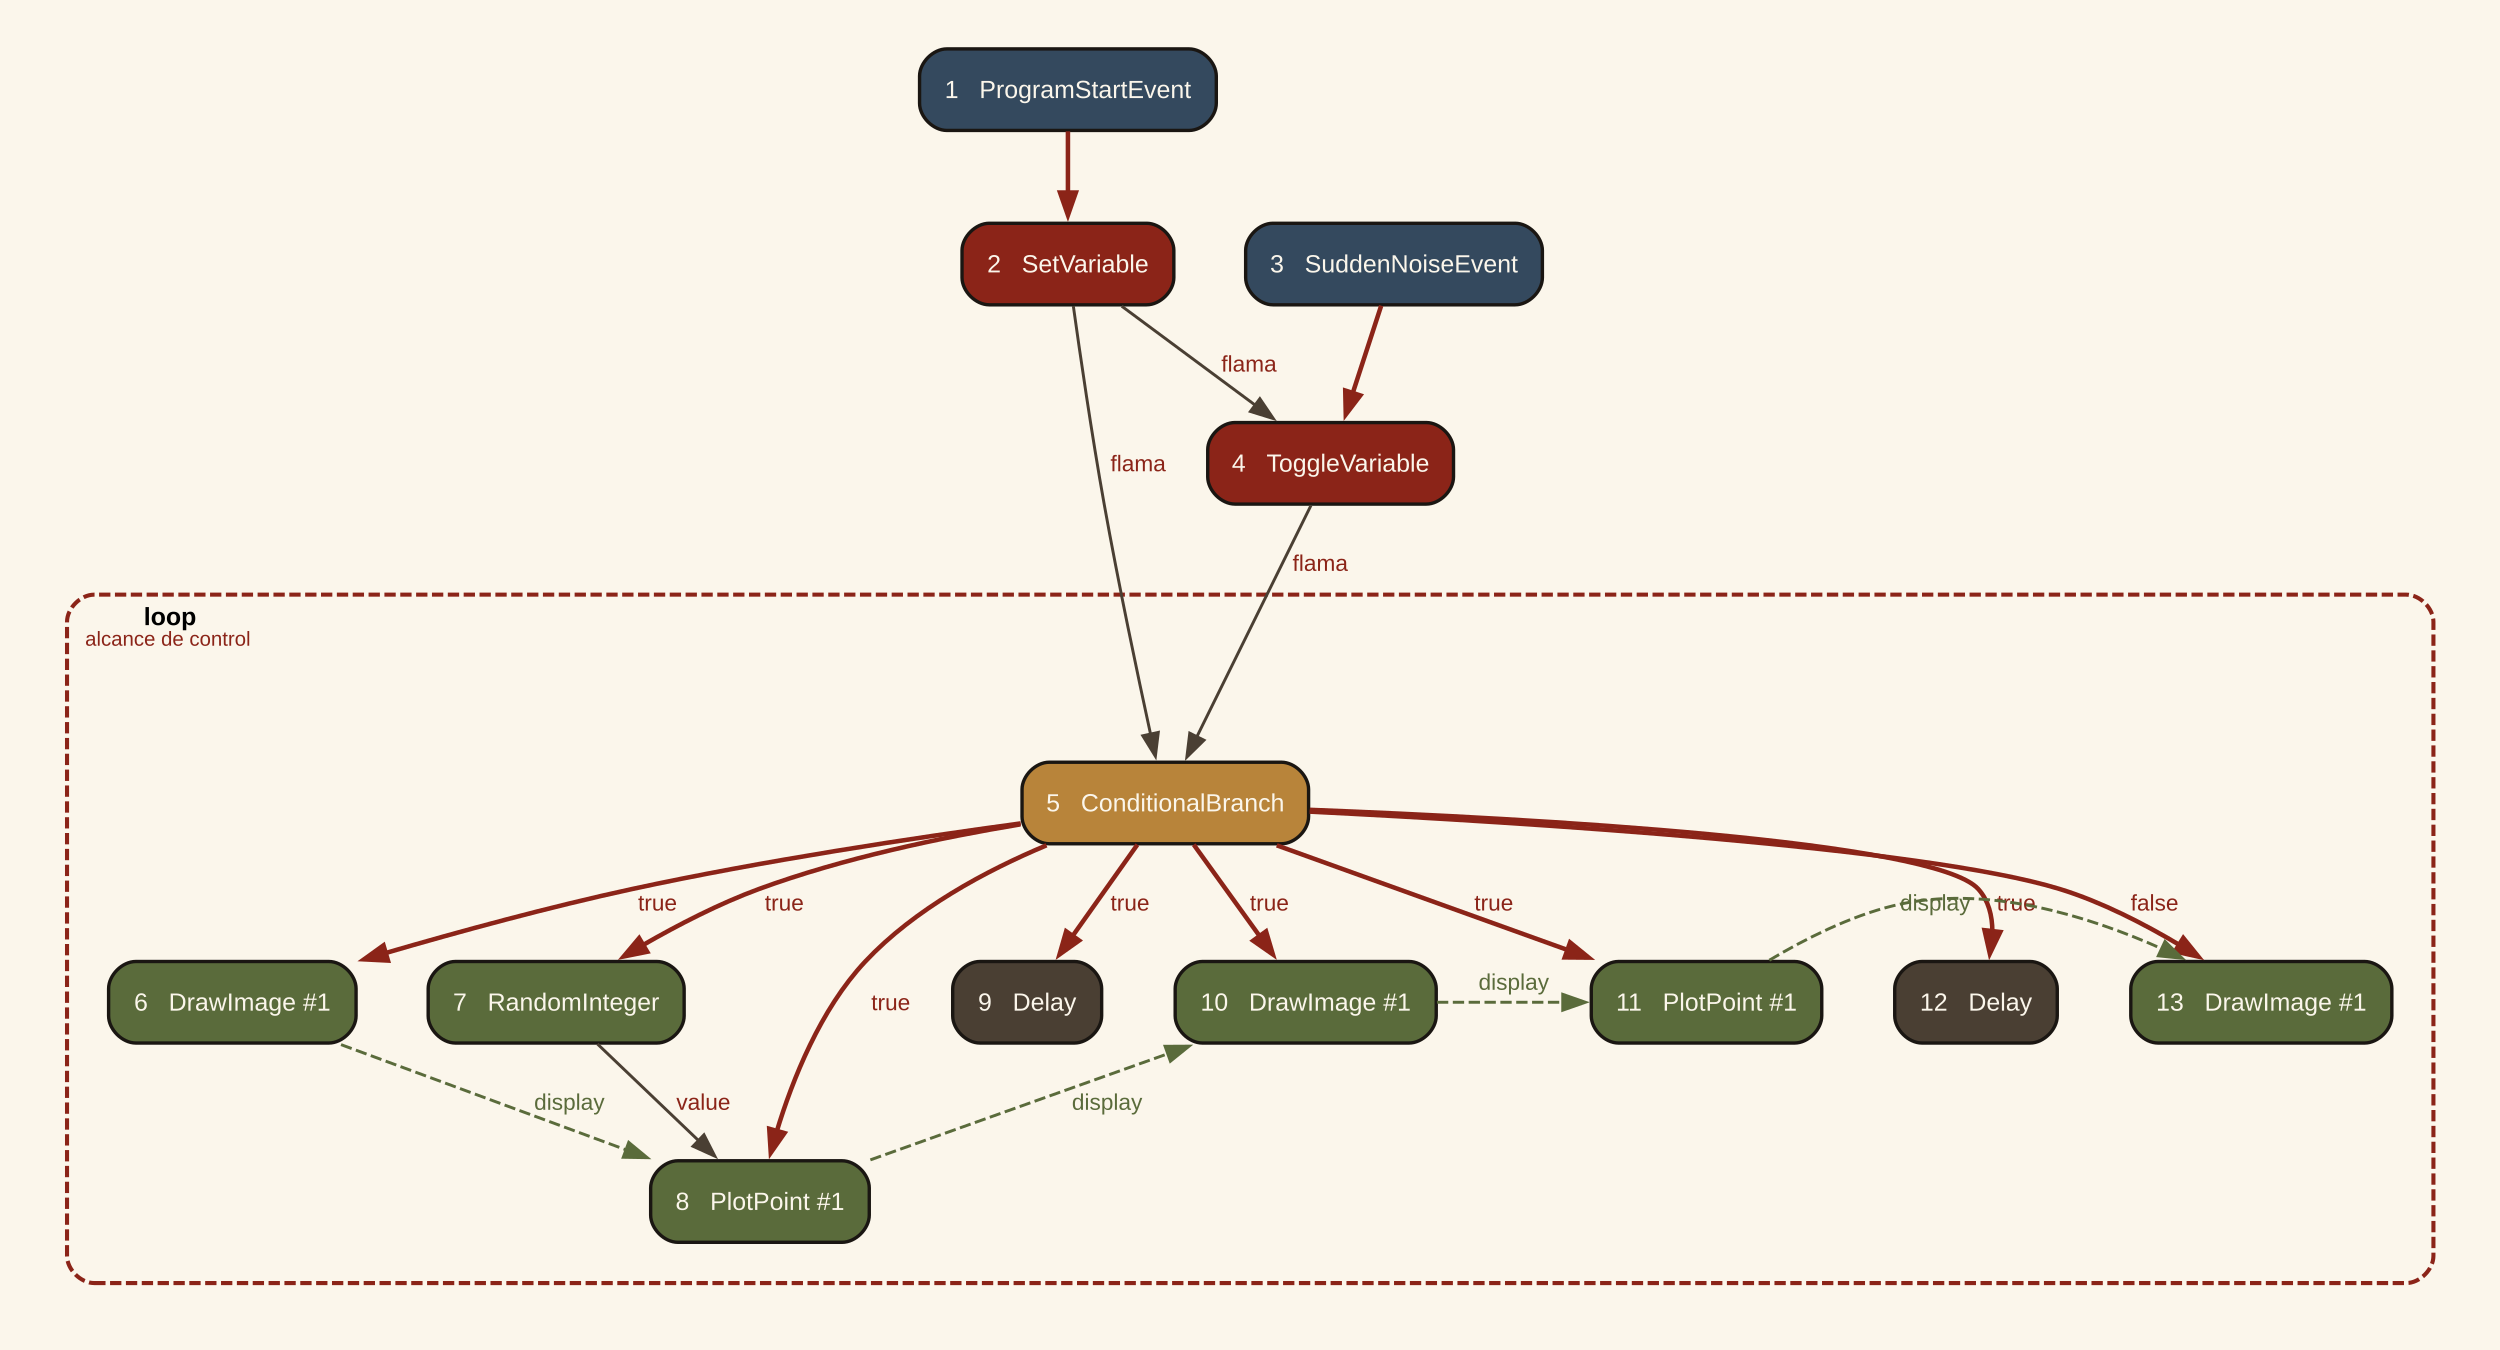
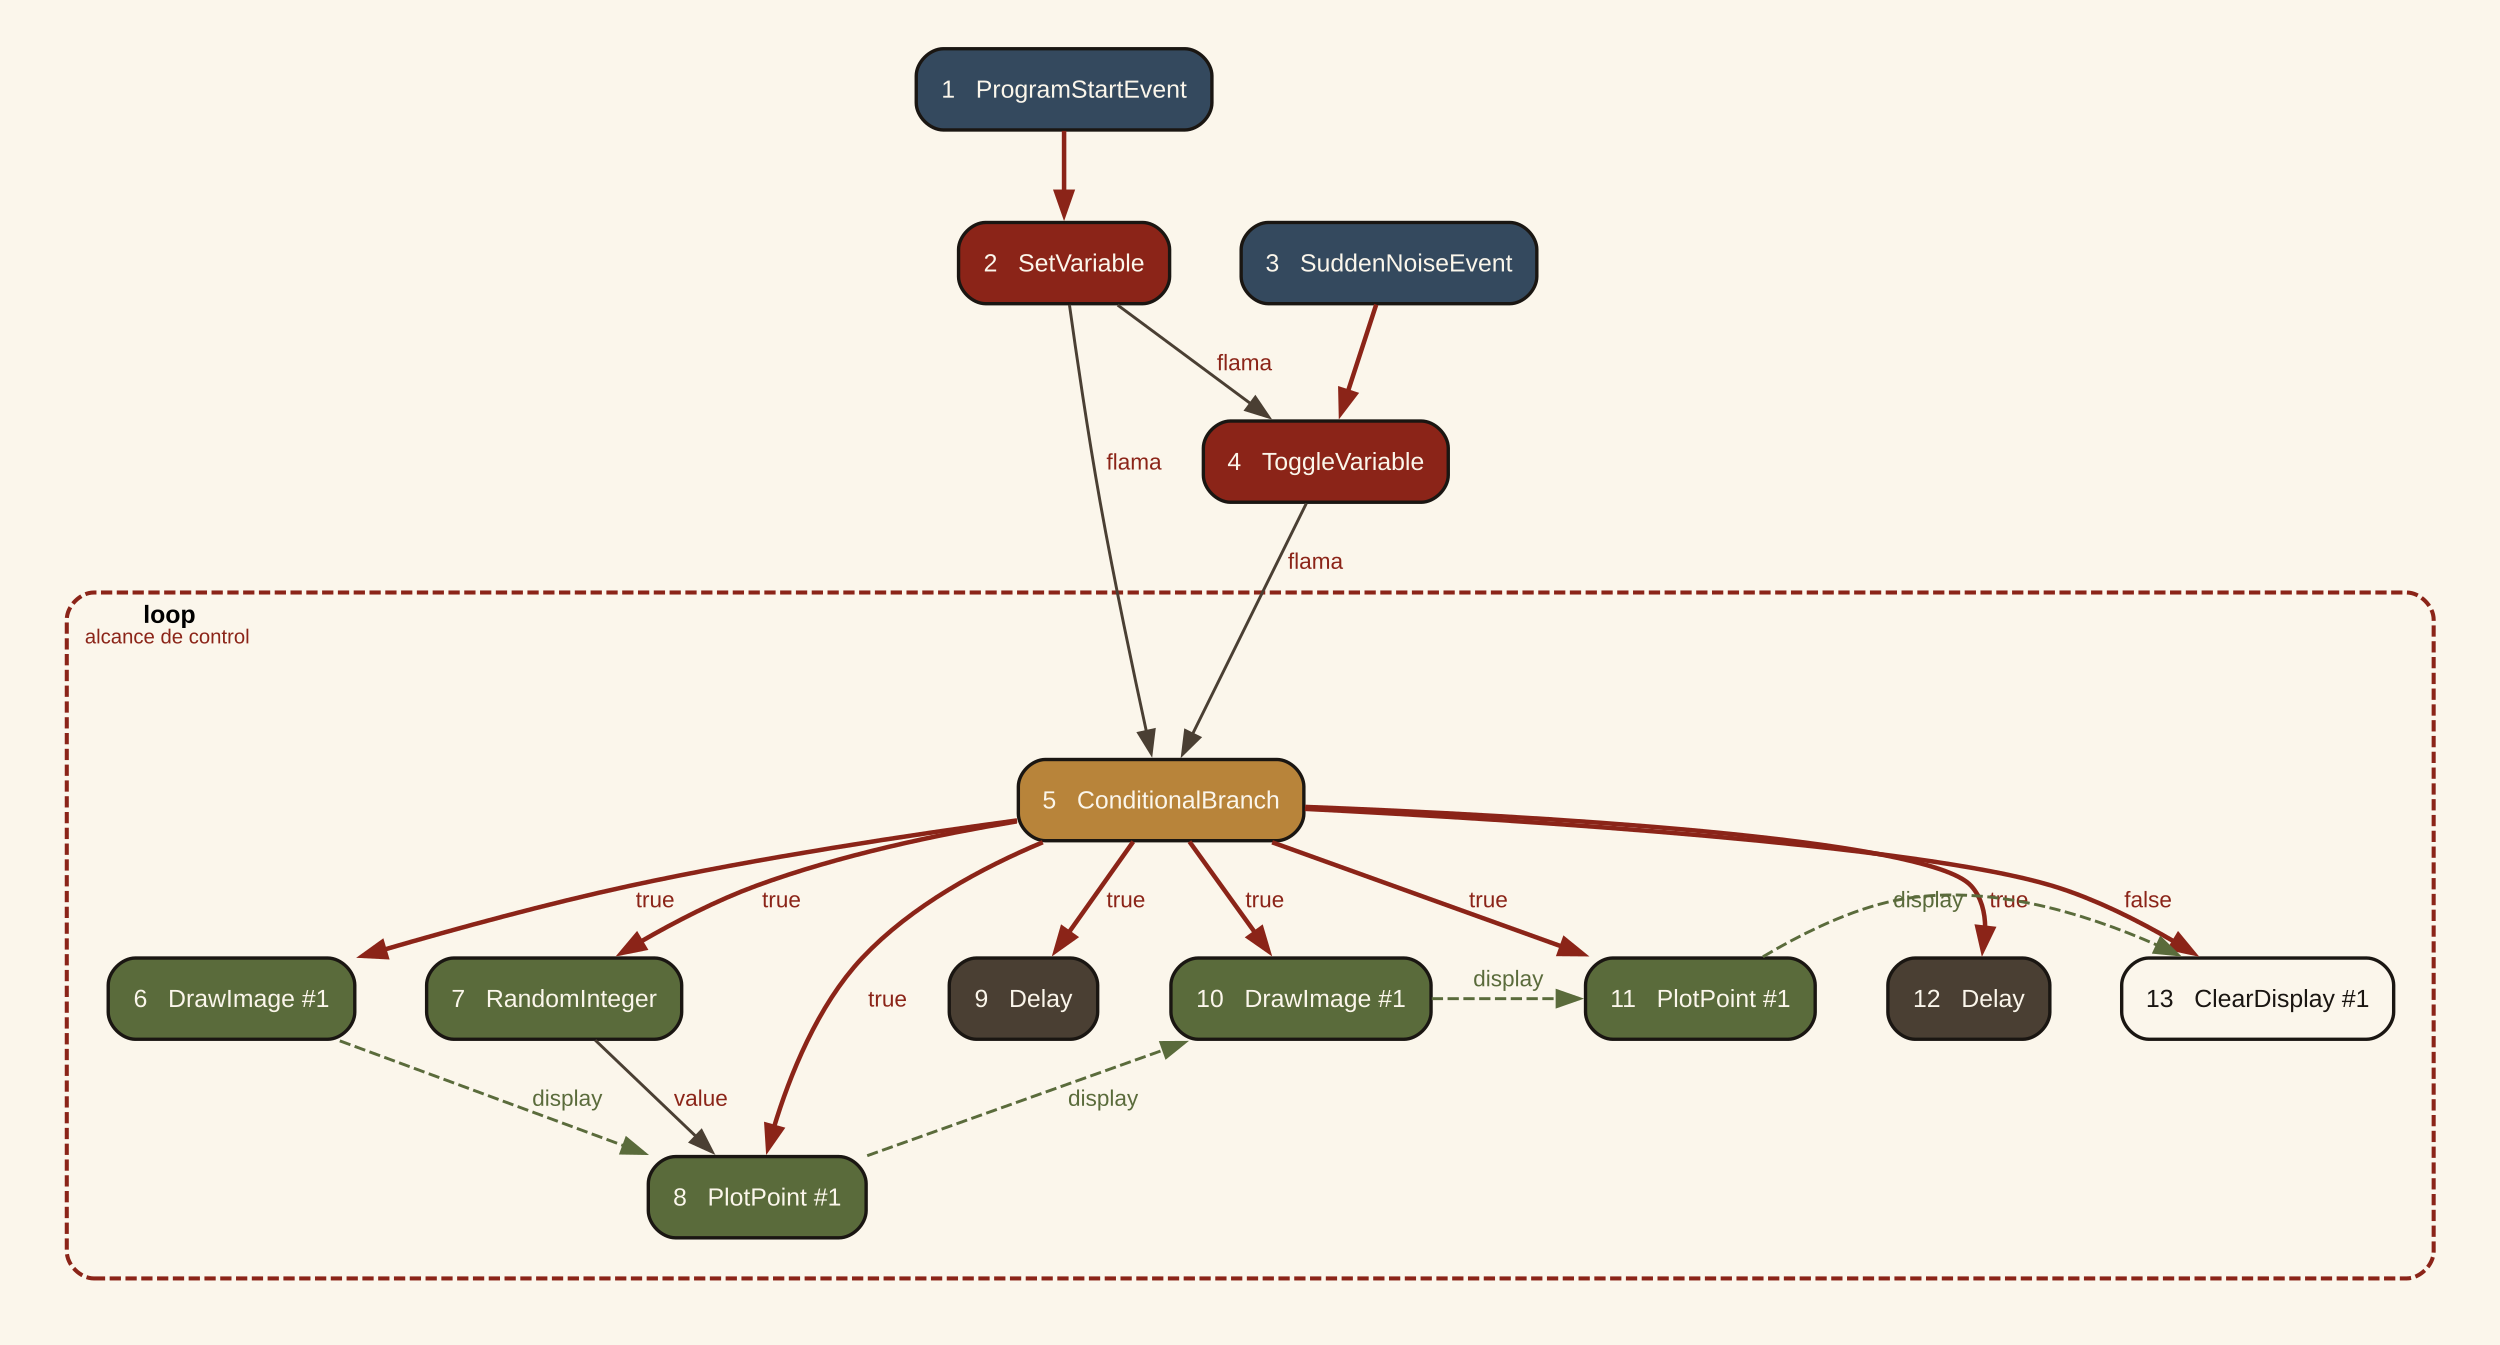
- <svg xmlns="http://www.w3.org/2000/svg" width="1104pt" height="596pt" viewBox="0.00 0.00 1104.00 596.00">
+ <svg xmlns="http://www.w3.org/2000/svg" width="1108pt" height="596pt" viewBox="0.00 0.00 1108.00 596.00">
  <g id="graph0" class="graph" transform="scale(1 1) rotate(0) translate(21.6 574.6)">
-     <polygon fill="#fbf6eb" stroke="none" points="-21.6,21.6 -21.6,-574.6 1082.6,-574.6 1082.6,21.6 -21.6,21.6" />
+     <polygon fill="#fbf6eb" stroke="none" points="-21.6,21.6 -21.6,-574.6 1086.6,-574.6 1086.6,21.6 -21.6,21.6" />
    <g id="clust1" class="cluster">
-       <path fill="#fbf6eb" stroke="#8b2418" stroke-width="1.8" stroke-dasharray="5,2" d="M20,-8C20,-8 1041,-8 1041,-8 1047,-8 1053,-14 1053,-20 1053,-20 1053,-300 1053,-300 1053,-306 1047,-312 1041,-312 1041,-312 20,-312 20,-312 14,-312 8,-306 8,-300 8,-300 8,-20 8,-20 8,-14 14,-8 20,-8" />
+       <path fill="#fbf6eb" stroke="#8b2418" stroke-width="1.8" stroke-dasharray="5,2" d="M20,-8C20,-8 1045,-8 1045,-8 1051,-8 1057,-14 1057,-20 1057,-20 1057,-300 1057,-300 1057,-306 1051,-312 1045,-312 1045,-312 20,-312 20,-312 14,-312 8,-306 8,-300 8,-300 8,-20 8,-20 8,-14 14,-8 20,-8" />
      <text xml:space="preserve" text-anchor="start" x="41.88" y="-298.55" font-family="Arial" font-weight="bold" font-size="11.00">loop</text>
      <text xml:space="preserve" text-anchor="start" x="16" y="-289.45" font-family="Arial" font-size="9.00" fill="#8b2418">alcance de control</text>
    </g>
    <g id="node1" class="node">
      <path fill="#34495e" stroke="#1a1612" stroke-width="1.5" d="M503.52,-553C503.52,-553 396.48,-553 396.48,-553 390.48,-553 384.48,-547 384.48,-541 384.48,-541 384.48,-529 384.48,-529 384.48,-523 390.48,-517 396.48,-517 396.48,-517 503.52,-517 503.52,-517 509.52,-517 515.52,-523 515.52,-529 515.52,-529 515.52,-541 515.52,-541 515.52,-547 509.52,-553 503.52,-553" />
      <text xml:space="preserve" text-anchor="middle" x="450" y="-531.3" font-family="Arial" font-size="11.00" fill="#fbf6eb">1   ProgramStartEvent</text>
    </g>
    <g id="node2" class="node">
      <path fill="#8b2418" stroke="#1a1612" stroke-width="1.5" d="M484.77,-476C484.77,-476 415.23,-476 415.23,-476 409.23,-476 403.23,-470 403.23,-464 403.23,-464 403.23,-452 403.23,-452 403.23,-446 409.23,-440 415.23,-440 415.23,-440 484.77,-440 484.77,-440 490.77,-440 496.77,-446 496.77,-452 496.77,-452 496.77,-464 496.77,-464 496.77,-470 490.77,-476 484.77,-476" />
      <text xml:space="preserve" text-anchor="middle" x="450" y="-454.3" font-family="Arial" font-size="11.00" fill="#fbf6eb">2   SetVariable</text>
    </g>
    <g id="edge1" class="edge">
      <path fill="none" stroke="#8b2418" stroke-width="2" d="M450,-516.6C450,-508.52 450,-498.67 450,-489.42" />
      <polygon fill="#8b2418" stroke="#8b2418" stroke-width="2" points="453.5,-489.59 450,-479.59 446.5,-489.59 453.5,-489.59" />
    </g>
    <g id="node4" class="node">
      <path fill="#8b2418" stroke="#1a1612" stroke-width="1.5" d="M608.27,-388C608.27,-388 523.73,-388 523.73,-388 517.73,-388 511.73,-382 511.73,-376 511.73,-376 511.73,-364 511.73,-364 511.73,-358 517.73,-352 523.73,-352 523.73,-352 608.27,-352 608.27,-352 614.27,-352 620.27,-358 620.27,-364 620.27,-364 620.27,-376 620.27,-376 620.27,-382 614.27,-388 608.27,-388" />
      <text xml:space="preserve" text-anchor="middle" x="566" y="-366.3" font-family="Arial" font-size="11.00" fill="#fbf6eb">4   ToggleVariable</text>
    </g>
    <g id="edge2" class="edge">
      <path fill="none" stroke="#4a3f33" stroke-width="1.3" d="M473.75,-439.39C490.8,-426.75 514,-409.55 532.86,-395.57" />
      <polygon fill="#4a3f33" stroke="#4a3f33" stroke-width="1.3" points="534.75,-398.53 540.7,-389.76 530.58,-392.9 534.75,-398.53" />
      <text xml:space="preserve" text-anchor="middle" x="529.95" y="-410.5" font-family="Arial" font-size="10.00" fill="#8b2418"> flama </text>
    </g>
    <g id="node5" class="node">
      <path fill="#b8843a" stroke="#1a1612" stroke-width="1.5" d="M544.27,-238C544.27,-238 441.73,-238 441.73,-238 435.73,-238 429.73,-232 429.73,-226 429.73,-226 429.73,-214 429.73,-214 429.73,-208 435.73,-202 441.73,-202 441.73,-202 544.27,-202 544.27,-202 550.27,-202 556.27,-208 556.27,-214 556.27,-214 556.27,-226 556.27,-226 556.27,-232 550.27,-238 544.27,-238" />
      <text xml:space="preserve" text-anchor="middle" x="493" y="-216.3" font-family="Arial" font-size="11.00" fill="#fbf6eb">5   ConditionalBranch</text>
    </g>
    <g id="edge3" class="edge">
      <path fill="none" stroke="#4a3f33" stroke-width="1.3" d="M452.38,-439.49C455.29,-418.61 460.51,-382.67 466,-352 472.29,-316.88 480.76,-276.72 486.52,-250.23" />
      <polygon fill="#4a3f33" stroke="#4a3f33" stroke-width="1.3" points="489.9,-251.18 488.62,-240.66 483.06,-249.68 489.9,-251.18" />
      <text xml:space="preserve" text-anchor="middle" x="481" y="-366.5" font-family="Arial" font-size="10.00" fill="#8b2418"> flama </text>
    </g>
    <g id="node3" class="node">
      <path fill="#34495e" stroke="#1a1612" stroke-width="1.5" d="M647.52,-476C647.52,-476 540.48,-476 540.48,-476 534.48,-476 528.48,-470 528.48,-464 528.48,-464 528.48,-452 528.48,-452 528.48,-446 534.48,-440 540.48,-440 540.48,-440 647.52,-440 647.52,-440 653.52,-440 659.52,-446 659.52,-452 659.52,-452 659.52,-464 659.52,-464 659.52,-470 653.52,-476 647.52,-476" />
      <text xml:space="preserve" text-anchor="middle" x="594" y="-454.3" font-family="Arial" font-size="11.00" fill="#fbf6eb">3   SuddenNoiseEvent</text>
    </g>
    <g id="edge4" class="edge">
      <path fill="none" stroke="#8b2418" stroke-width="2" d="M588.33,-439.6C584.71,-428.48 579.93,-413.77 575.71,-400.83" />
      <polygon fill="#8b2418" stroke="#8b2418" stroke-width="2" points="579.12,-399.98 572.69,-391.55 572.46,-402.14 579.12,-399.98" />
    </g>
    <g id="edge5" class="edge">
      <path fill="none" stroke="#4a3f33" stroke-width="1.3" d="M557.34,-351.44C544.88,-326.18 521.77,-279.33 506.9,-249.19" />
      <polygon fill="#4a3f33" stroke="#4a3f33" stroke-width="1.3" points="510.08,-247.72 502.52,-240.3 503.8,-250.82 510.08,-247.72" />
      <text xml:space="preserve" text-anchor="middle" x="561.42" y="-322.5" font-family="Arial" font-size="10.00" fill="#8b2418"> flama </text>
    </g>
    <g id="node6" class="node">
      <path fill="#5a6b3b" stroke="#1a1612" stroke-width="1.5" d="M123.64,-150C123.64,-150 38.36,-150 38.36,-150 32.36,-150 26.36,-144 26.36,-138 26.36,-138 26.36,-126 26.36,-126 26.36,-120 32.36,-114 38.36,-114 38.36,-114 123.64,-114 123.64,-114 129.64,-114 135.64,-120 135.64,-126 135.64,-126 135.64,-138 135.64,-138 135.64,-144 129.64,-150 123.64,-150" />
      <text xml:space="preserve" text-anchor="middle" x="81" y="-128.3" font-family="Arial" font-size="11.00" fill="#fbf6eb">6   DrawImage #1</text>
    </g>
    <g id="edge6" class="edge">
      <path fill="none" stroke="#8b2418" stroke-width="2" d="M429.16,-210.99C381.58,-204.54 315.14,-194.49 257.5,-182 221.12,-174.12 181.11,-163.2 148.4,-153.67" />
      <polygon fill="#8b2418" stroke="#8b2418" stroke-width="2" points="149.72,-150.41 139.14,-150.95 147.75,-157.13 149.72,-150.41" />
      <text xml:space="preserve" text-anchor="middle" x="268.75" y="-172.5" font-family="Arial" font-size="10.00" fill="#8b2418"> true </text>
    </g>
    <g id="node7" class="node">
      <path fill="#5a6b3b" stroke="#1a1612" stroke-width="1.5" d="M268.52,-150C268.52,-150 179.48,-150 179.48,-150 173.48,-150 167.48,-144 167.48,-138 167.48,-138 167.48,-126 167.48,-126 167.48,-120 173.48,-114 179.48,-114 179.48,-114 268.52,-114 268.52,-114 274.52,-114 280.52,-120 280.52,-126 280.52,-126 280.52,-138 280.52,-138 280.52,-144 274.52,-150 268.52,-150" />
      <text xml:space="preserve" text-anchor="middle" x="224" y="-128.3" font-family="Arial" font-size="11.00" fill="#fbf6eb">7   RandomInteger</text>
    </g>
    <g id="edge7" class="edge">
      <path fill="none" stroke="#8b2418" stroke-width="2" d="M429,-210.56C394.15,-204.79 350.68,-195.66 313.5,-182 296.01,-175.57 277.78,-166.16 262.38,-157.29" />
      <polygon fill="#8b2418" stroke="#8b2418" stroke-width="2" points="264.2,-154.3 253.81,-152.22 260.63,-160.32 264.2,-154.3" />
      <text xml:space="preserve" text-anchor="middle" x="324.75" y="-172.5" font-family="Arial" font-size="10.00" fill="#8b2418"> true </text>
    </g>
    <g id="node8" class="node">
      <path fill="#5a6b3b" stroke="#1a1612" stroke-width="1.5" d="M350.27,-62C350.27,-62 277.73,-62 277.73,-62 271.73,-62 265.73,-56 265.73,-50 265.73,-50 265.73,-38 265.73,-38 265.73,-32 271.73,-26 277.73,-26 277.73,-26 350.27,-26 350.27,-26 356.27,-26 362.27,-32 362.27,-38 362.27,-38 362.27,-50 362.27,-50 362.27,-56 356.27,-62 350.27,-62" />
      <text xml:space="preserve" text-anchor="middle" x="314" y="-40.3" font-family="Arial" font-size="11.00" fill="#fbf6eb">8   PlotPoint #1</text>
    </g>
    <g id="edge8" class="edge">
      <path fill="none" stroke="#8b2418" stroke-width="2" d="M440.55,-201.31C413.77,-190.1 382.33,-173.26 360.5,-150 340.65,-128.86 328.35,-97.84 321.42,-75" />
      <polygon fill="#8b2418" stroke="#8b2418" stroke-width="2" points="324.84,-74.23 318.77,-65.55 318.1,-76.12 324.84,-74.23" />
      <text xml:space="preserve" text-anchor="middle" x="371.75" y="-128.5" font-family="Arial" font-size="10.00" fill="#8b2418"> true </text>
    </g>
    <g id="node9" class="node">
      <path fill="#4a3f33" stroke="#1a1612" stroke-width="1.5" d="M452.89,-150C452.89,-150 411.11,-150 411.11,-150 405.11,-150 399.11,-144 399.11,-138 399.11,-138 399.11,-126 399.11,-126 399.11,-120 405.11,-114 411.11,-114 411.11,-114 452.89,-114 452.89,-114 458.89,-114 464.89,-120 464.89,-126 464.89,-126 464.89,-138 464.89,-138 464.89,-144 458.89,-150 452.89,-150" />
      <text xml:space="preserve" text-anchor="middle" x="432" y="-128.3" font-family="Arial" font-size="11.00" fill="#fbf6eb">9   Delay</text>
    </g>
    <g id="edge9" class="edge">
      <path fill="none" stroke="#8b2418" stroke-width="2" d="M480.66,-201.6C472.44,-190.02 461.47,-174.54 452.02,-161.22" />
      <polygon fill="#8b2418" stroke="#8b2418" stroke-width="2" points="454.93,-159.27 446.29,-153.14 449.22,-163.32 454.93,-159.27" />
      <text xml:space="preserve" text-anchor="middle" x="477.4" y="-172.5" font-family="Arial" font-size="10.00" fill="#8b2418"> true </text>
    </g>
    <g id="node10" class="node">
      <path fill="#5a6b3b" stroke="#1a1612" stroke-width="1.5" d="M600.64,-150C600.64,-150 509.36,-150 509.36,-150 503.36,-150 497.36,-144 497.36,-138 497.36,-138 497.36,-126 497.36,-126 497.36,-120 503.36,-114 509.36,-114 509.36,-114 600.64,-114 600.64,-114 606.64,-114 612.64,-120 612.64,-126 612.64,-126 612.64,-138 612.64,-138 612.64,-144 606.64,-150 600.64,-150" />
      <text xml:space="preserve" text-anchor="middle" x="555" y="-128.3" font-family="Arial" font-size="11.00" fill="#fbf6eb">10   DrawImage #1</text>
    </g>
    <g id="edge10" class="edge">
      <path fill="none" stroke="#8b2418" stroke-width="2" d="M505.55,-201.6C513.9,-190.02 525.05,-174.54 534.65,-161.22" />
      <polygon fill="#8b2418" stroke="#8b2418" stroke-width="2" points="537.48,-163.29 540.49,-153.13 531.8,-159.19 537.48,-163.29" />
      <text xml:space="preserve" text-anchor="middle" x="538.96" y="-172.5" font-family="Arial" font-size="10.00" fill="#8b2418"> true </text>
    </g>
    <g id="node11" class="node">
      <path fill="#5a6b3b" stroke="#1a1612" stroke-width="1.5" d="M770.89,-150C770.89,-150 693.11,-150 693.11,-150 687.11,-150 681.11,-144 681.11,-138 681.11,-138 681.11,-126 681.11,-126 681.11,-120 687.11,-114 693.11,-114 693.11,-114 770.89,-114 770.89,-114 776.89,-114 782.89,-120 782.89,-126 782.89,-126 782.89,-138 782.89,-138 782.89,-144 776.89,-150 770.89,-150" />
      <text xml:space="preserve" text-anchor="middle" x="732" y="-128.3" font-family="Arial" font-size="11.00" fill="#fbf6eb">11   PlotPoint #1</text>
    </g>
    <g id="edge11" class="edge">
      <path fill="none" stroke="#8b2418" stroke-width="2" d="M542.23,-201.29C579.43,-187.9 630.71,-169.45 670.59,-155.1" />
      <polygon fill="#8b2418" stroke="#8b2418" stroke-width="2" points="671.76,-158.4 679.98,-151.72 669.39,-151.81 671.76,-158.4" />
      <text xml:space="preserve" text-anchor="middle" x="638.06" y="-172.5" font-family="Arial" font-size="10.00" fill="#8b2418"> true </text>
    </g>
    <g id="node12" class="node">
      <path fill="#4a3f33" stroke="#1a1612" stroke-width="1.5" d="M874.89,-150C874.89,-150 827.11,-150 827.11,-150 821.11,-150 815.11,-144 815.11,-138 815.11,-138 815.11,-126 815.11,-126 815.11,-120 821.11,-114 827.11,-114 827.11,-114 874.89,-114 874.89,-114 880.89,-114 886.89,-120 886.89,-126 886.89,-126 886.89,-138 886.89,-138 886.89,-144 880.89,-150 874.89,-150" />
      <text xml:space="preserve" text-anchor="middle" x="851" y="-128.3" font-family="Arial" font-size="11.00" fill="#fbf6eb">12   Delay</text>
    </g>
    <g id="edge12" class="edge">
      <path fill="none" stroke="#8b2418" stroke-width="2" d="M556.84,-216.98C654.72,-213.2 832.64,-203.46 852,-182 856.58,-176.92 858.19,-170.19 858.23,-163.36" />
      <polygon fill="#8b2418" stroke="#8b2418" stroke-width="2" points="861.72,-163.03 857.11,-153.49 854.76,-163.82 861.72,-163.03" />
      <text xml:space="preserve" text-anchor="middle" x="868.75" y="-172.5" font-family="Arial" font-size="10.00" fill="#8b2418"> true </text>
    </g>
    <g id="node13" class="node">
-       <path fill="#5a6b3b" stroke="#1a1612" stroke-width="1.5" d="M1022.64,-150C1022.64,-150 931.36,-150 931.36,-150 925.36,-150 919.36,-144 919.36,-138 919.36,-138 919.36,-126 919.36,-126 919.36,-120 925.36,-114 931.36,-114 931.36,-114 1022.64,-114 1022.64,-114 1028.64,-114 1034.64,-120 1034.64,-126 1034.64,-126 1034.64,-138 1034.64,-138 1034.64,-144 1028.64,-150 1022.64,-150" />
-       <text xml:space="preserve" text-anchor="middle" x="977" y="-128.3" font-family="Arial" font-size="11.00" fill="#fbf6eb">13   DrawImage #1</text>
+       <path fill="#fbf6eb" stroke="#1a1612" stroke-width="1.5" d="M1027.27,-150C1027.27,-150 930.73,-150 930.73,-150 924.73,-150 918.73,-144 918.73,-138 918.73,-138 918.73,-126 918.73,-126 918.73,-120 924.73,-114 930.73,-114 930.73,-114 1027.27,-114 1027.27,-114 1033.27,-114 1039.27,-120 1039.27,-126 1039.27,-126 1039.27,-138 1039.27,-138 1039.27,-144 1033.27,-150 1027.27,-150" />
+       <text xml:space="preserve" text-anchor="middle" x="979" y="-128.3" font-family="Arial" font-size="11.00" fill="#1a1612">13   ClearDisplay #1</text>
    </g>
    <g id="edge13" class="edge">
-       <path fill="none" stroke="#8b2418" stroke-width="2" d="M556.74,-216.19C652.28,-211.44 827.84,-200.5 888,-182 906.45,-176.33 925.39,-166.55 941.03,-157.21" />
-       <polygon fill="#8b2418" stroke="#8b2418" stroke-width="2" points="942.55,-160.39 949.21,-152.15 938.86,-154.44 942.55,-160.39" />
-       <text xml:space="preserve" text-anchor="middle" x="929.86" y="-172.5" font-family="Arial" font-size="10.00" fill="#8b2418"> false </text>
+       <path fill="none" stroke="#8b2418" stroke-width="2" d="M556.72,-216.12C652.23,-211.28 827.76,-200.22 888,-182 906.8,-176.32 926.15,-166.54 942.15,-157.2" />
+       <polygon fill="#8b2418" stroke="#8b2418" stroke-width="2" points="943.82,-160.29 950.57,-152.12 940.2,-154.3 943.82,-160.29" />
+       <text xml:space="preserve" text-anchor="middle" x="930.43" y="-172.5" font-family="Arial" font-size="10.00" fill="#8b2418"> false </text>
    </g>
    <g id="edge14" class="edge">
      <path fill="none" stroke="#5a6b3b" stroke-width="1.3" stroke-dasharray="5,2" d="M129,-113.29C165.49,-99.81 215.9,-81.21 254.88,-66.82" />
      <polygon fill="#5a6b3b" stroke="#5a6b3b" stroke-width="1.3" points="256.05,-70.12 264.22,-63.37 253.63,-63.55 256.05,-70.12" />
      <text xml:space="preserve" text-anchor="middle" x="229.83" y="-84.5" font-family="Arial" font-size="10.00" fill="#5a6b3b"> display </text>
    </g>
    <g id="edge15" class="edge">
      <path fill="none" stroke="#4a3f33" stroke-width="1.3" d="M242.21,-113.6C255.06,-101.32 272.48,-84.67 286.95,-70.85" />
      <polygon fill="#4a3f33" stroke="#4a3f33" stroke-width="1.3" points="289.27,-73.47 294.08,-64.03 284.43,-68.41 289.27,-73.47" />
      <text xml:space="preserve" text-anchor="middle" x="289.01" y="-84.5" font-family="Arial" font-size="10.00" fill="#8b2418"> value </text>
    </g>
    <g id="edge16" class="edge">
      <path fill="none" stroke="#5a6b3b" stroke-width="1.3" stroke-dasharray="5,2" d="M362.75,-62.4C400.69,-75.93 453.54,-94.79 494.23,-109.31" />
      <polygon fill="#5a6b3b" stroke="#5a6b3b" stroke-width="1.3" points="492.91,-112.56 503.5,-112.62 495.26,-105.97 492.91,-112.56" />
      <text xml:space="preserve" text-anchor="middle" x="467.3" y="-84.5" font-family="Arial" font-size="10.00" fill="#5a6b3b"> display </text>
    </g>
    <g id="edge17" class="edge">
      <path fill="none" stroke="#5a6b3b" stroke-width="1.3" stroke-dasharray="5,2" d="M612.96,-132C630.74,-132 650.39,-132 668.52,-132" />
      <polygon fill="#5a6b3b" stroke="#5a6b3b" stroke-width="1.3" points="668.51,-135.5 678.51,-132 668.51,-128.5 668.51,-135.5" />
      <text xml:space="preserve" text-anchor="middle" x="646.88" y="-137.5" font-family="Arial" font-size="10.00" fill="#5a6b3b"> display </text>
    </g>
    <g id="edge18" class="edge">
-       <path fill="none" stroke="#5a6b3b" stroke-width="1.3" stroke-dasharray="5,2" d="M759.73,-150.56C775.18,-159.78 795.17,-169.94 814.62,-174.67 854.96,-184.47 900.66,-170.16 933.28,-155.54" />
-       <polygon fill="#5a6b3b" stroke="#5a6b3b" stroke-width="1.3" points="934.47,-158.85 942.04,-151.43 931.5,-152.51 934.47,-158.85" />
+       <path fill="none" stroke="#5a6b3b" stroke-width="1.3" stroke-dasharray="5,2" d="M759.73,-150.56C775.18,-159.78 795.17,-169.94 814.62,-174.67 855.42,-184.58 901.69,-170.26 934.73,-155.6" />
+       <polygon fill="#5a6b3b" stroke="#5a6b3b" stroke-width="1.3" points="936.01,-158.87 943.61,-151.48 933.06,-152.52 936.01,-158.87" />
      <text xml:space="preserve" text-anchor="middle" x="833" y="-172.5" font-family="Arial" font-size="10.00" fill="#5a6b3b"> display </text>
    </g>
  </g>
</svg>
